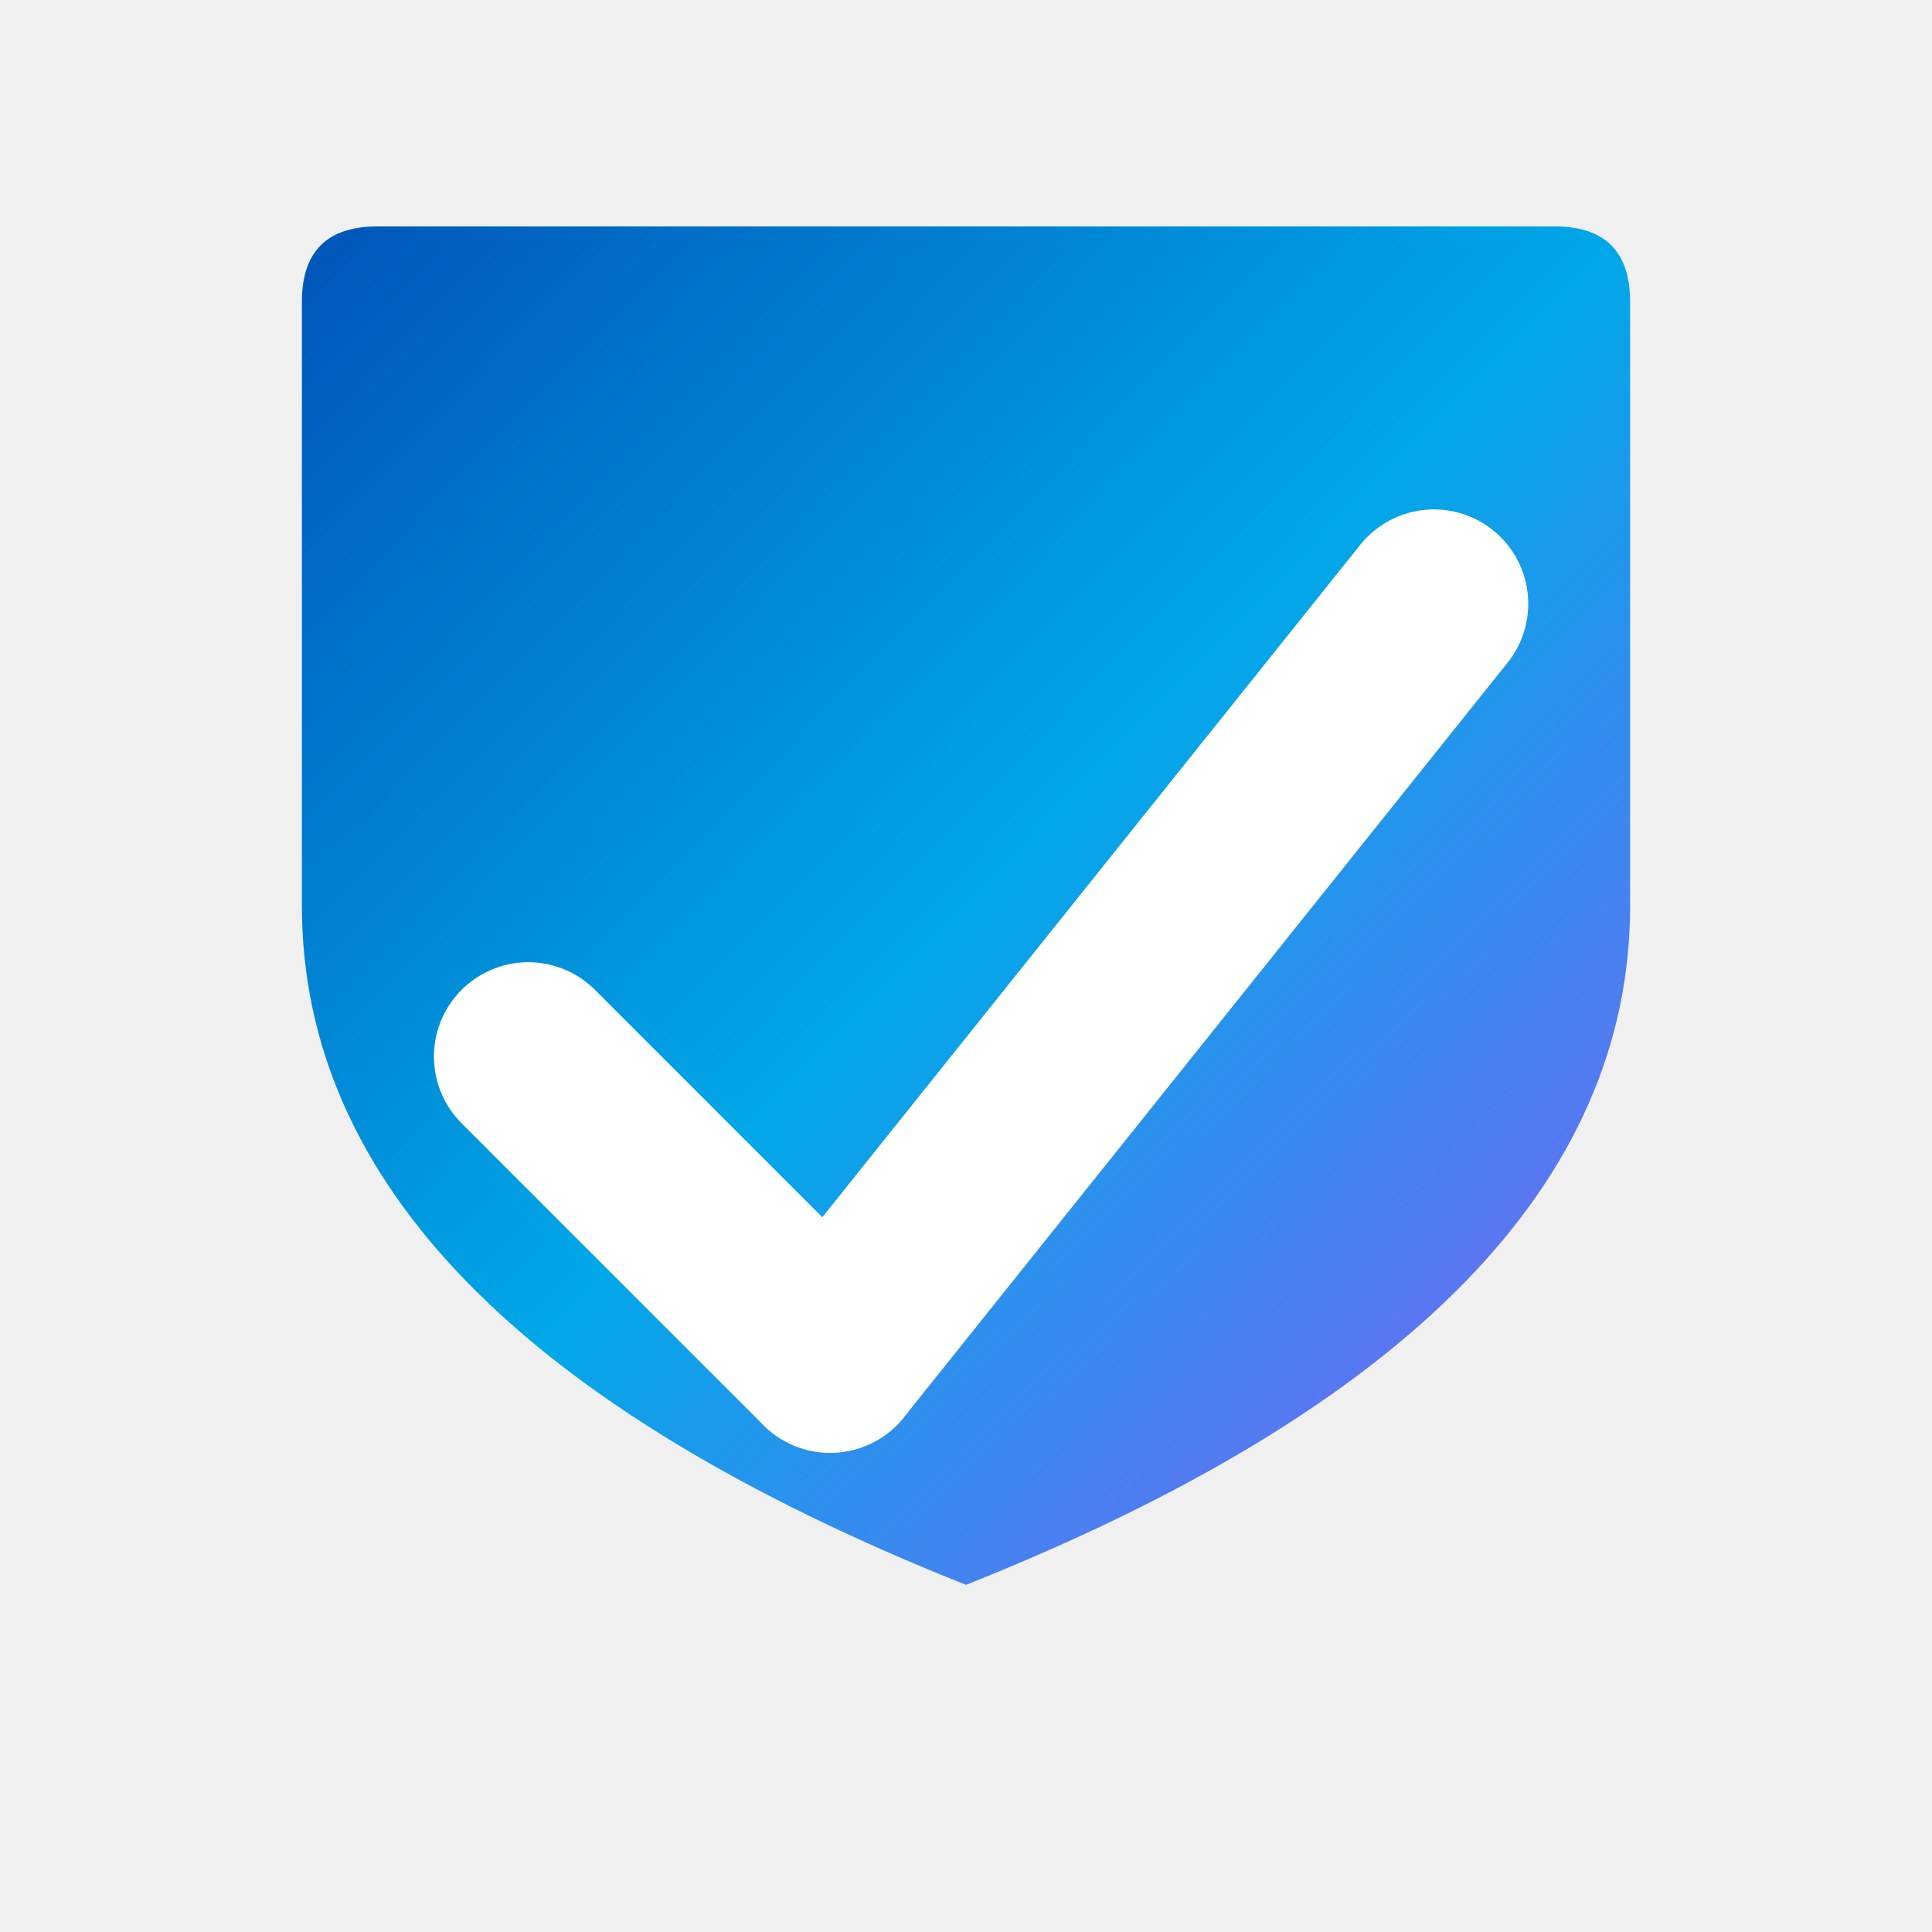
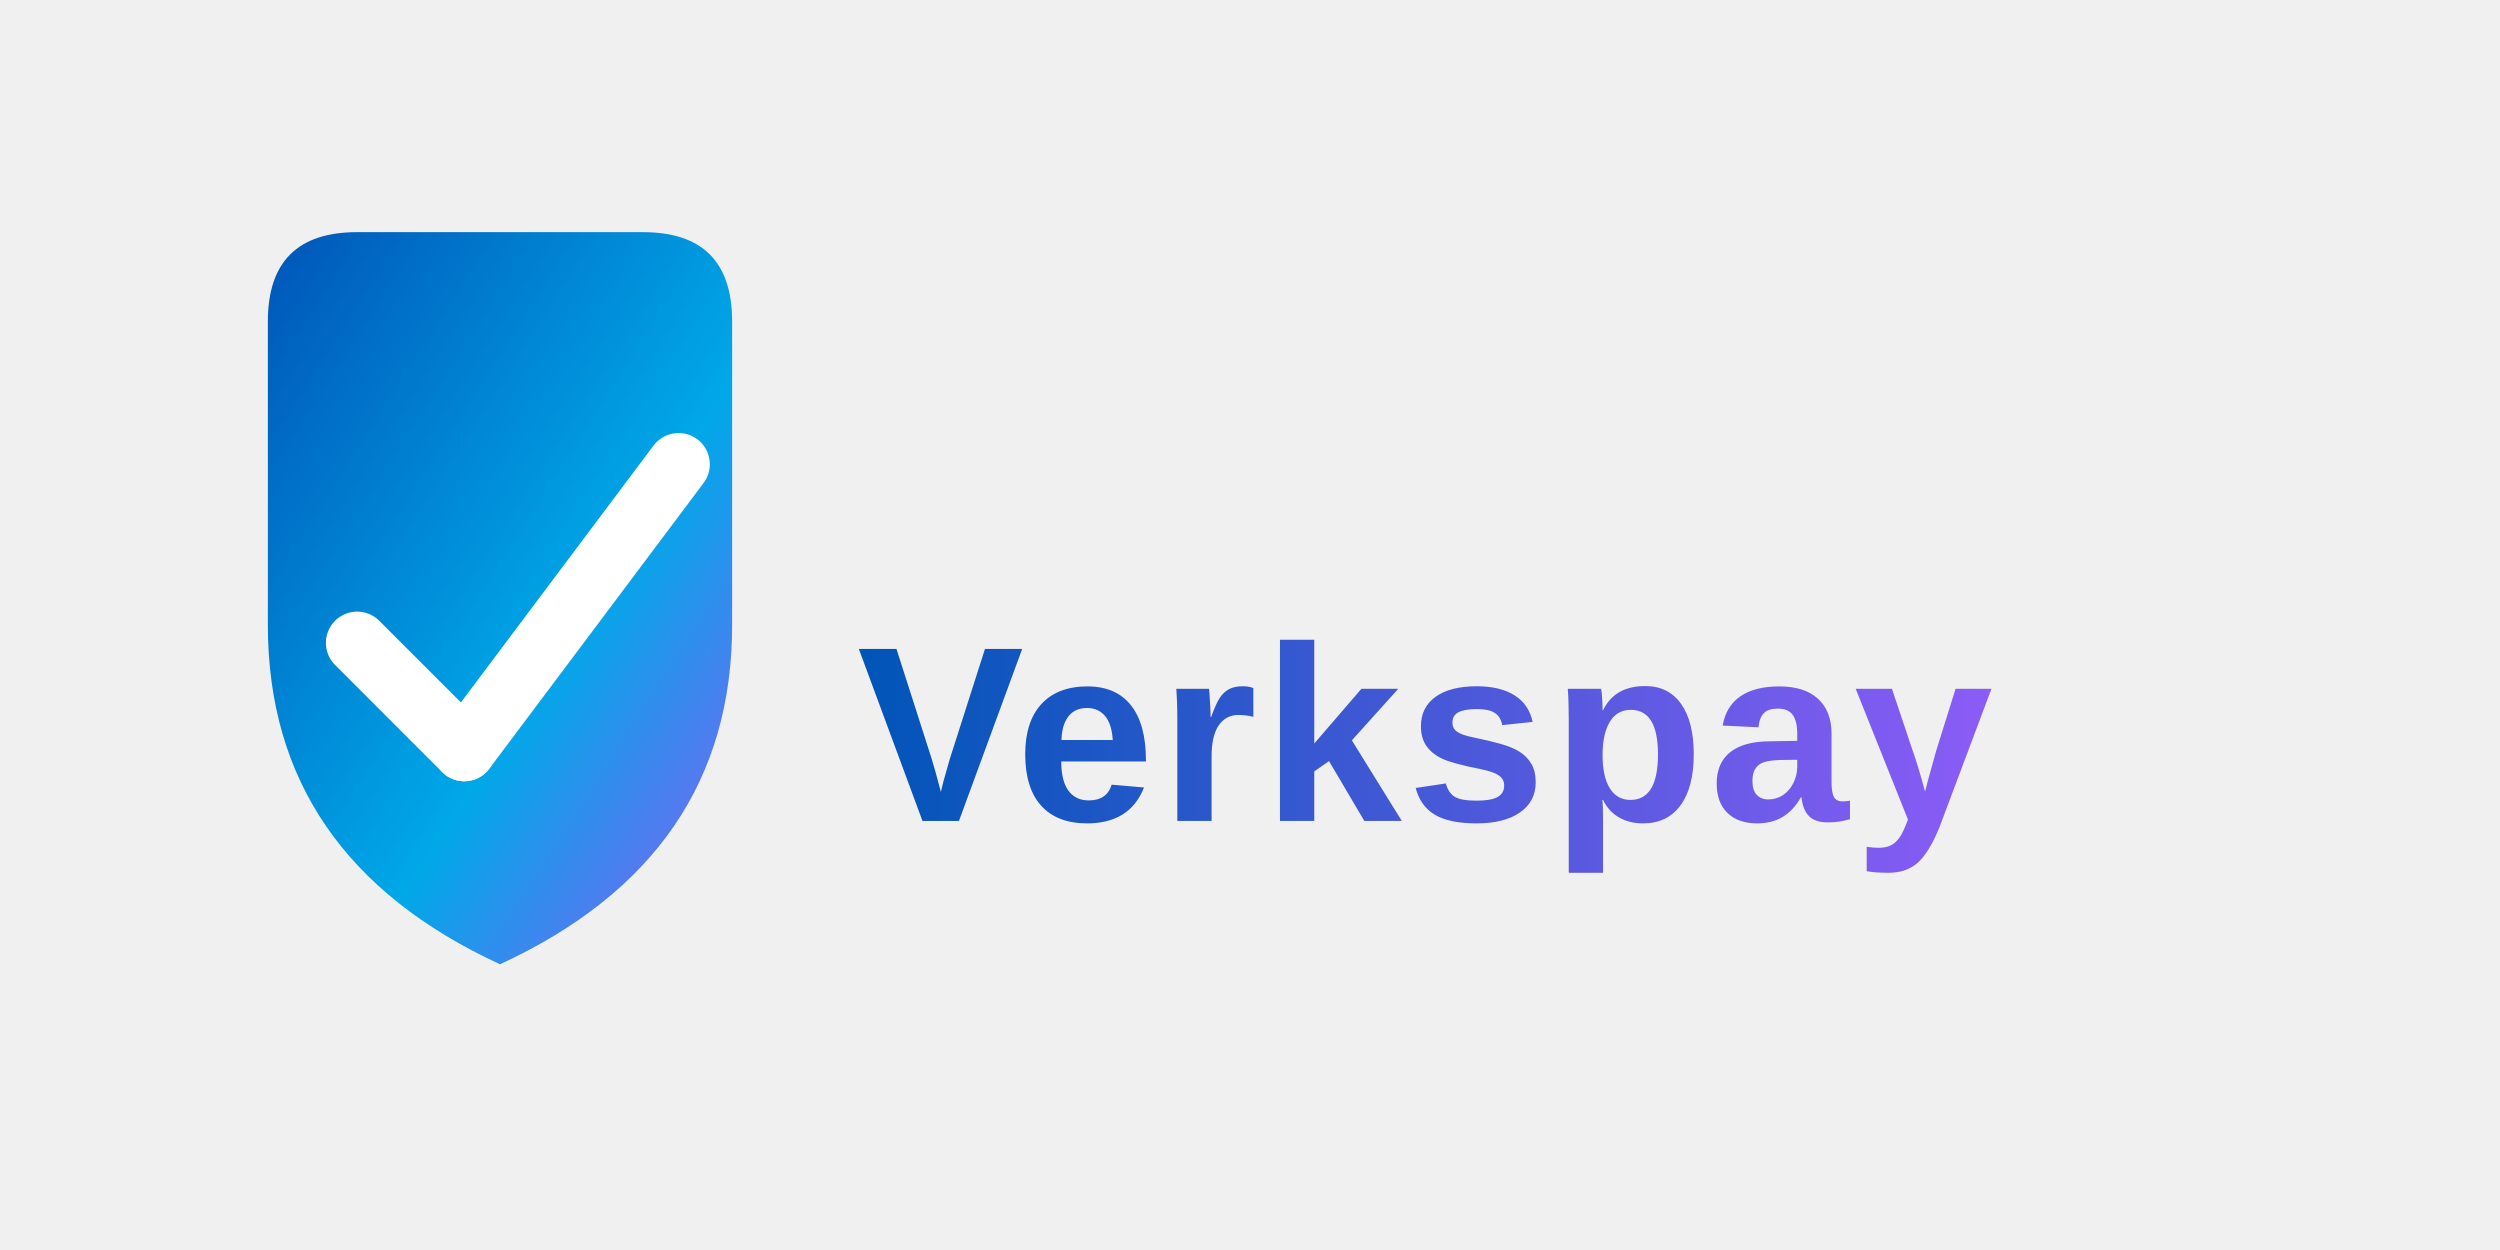
- <svg xmlns="http://www.w3.org/2000/svg" viewBox="0 0 512 512" preserveAspectRatio="xMidYMid meet">
+ <svg xmlns="http://www.w3.org/2000/svg" viewBox="0 0 1400 700" preserveAspectRatio="xMidYMid meet">
  <defs>
-     <linearGradient id="shieldGradient" x1="0%" y1="0%" x2="100%" y2="100%">
+     <linearGradient id="shieldGrad" x1="0%" y1="0%" x2="100%" y2="100%">
      <stop offset="0%" style="stop-color:#0055B8;stop-opacity:1" />
-       <stop offset="50%" style="stop-color:#00A8E8;stop-opacity:1" />
+       <stop offset="60%" style="stop-color:#00A8E8;stop-opacity:1" />
+       <stop offset="100%" style="stop-color:#8B5CF6;stop-opacity:1" />
+     </linearGradient>
+     <linearGradient id="textGrad" x1="0%" y1="0%" x2="100%" y2="0%">
+       <stop offset="0%" style="stop-color:#0055B8;stop-opacity:1" />
      <stop offset="100%" style="stop-color:#8B5CF6;stop-opacity:1" />
    </linearGradient>
  </defs>
-   <path d="M 80 80 Q 80 60 100 60 L 412 60 Q 432 60 432 80 L 432 240 Q 432 350 256 420 Q 80 350 80 240 Z" fill="url(#shieldGradient)" stroke="none" />
-   <g stroke="white" stroke-width="50" fill="none" stroke-linecap="round" stroke-linejoin="round">
-     <path d="M 140 280 L 220 360" />
-     <path d="M 220 360 L 380 160" />
+   <g>
+     <path d="M 150 180 L 150 350 Q 150 480 280 540 Q 410 480 410 350 L 410 180 Q 410 130 360 130 L 200 130 Q 150 130 150 180 Z" fill="url(#shieldGrad)" stroke="none" />
+     <g>
+       <line x1="200" y1="360" x2="260" y2="420" stroke="white" stroke-width="35" stroke-linecap="round" />
+       <line x1="260" y1="420" x2="380" y2="260" stroke="white" stroke-width="35" stroke-linecap="round" />
+     </g>
  </g>
+   <text x="480" y="420" font-family="'Arial', 'Helvetica', sans-serif" font-size="140" font-weight="bold" fill="url(#textGrad)" letter-spacing="3" dominant-baseline="middle">Verkspay</text>
</svg>
